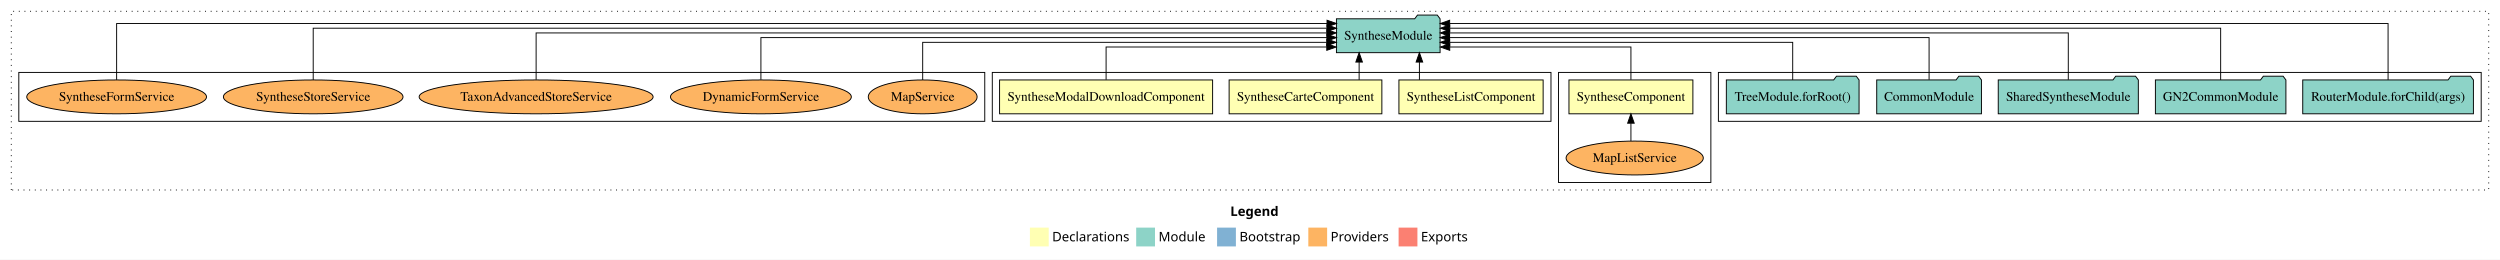
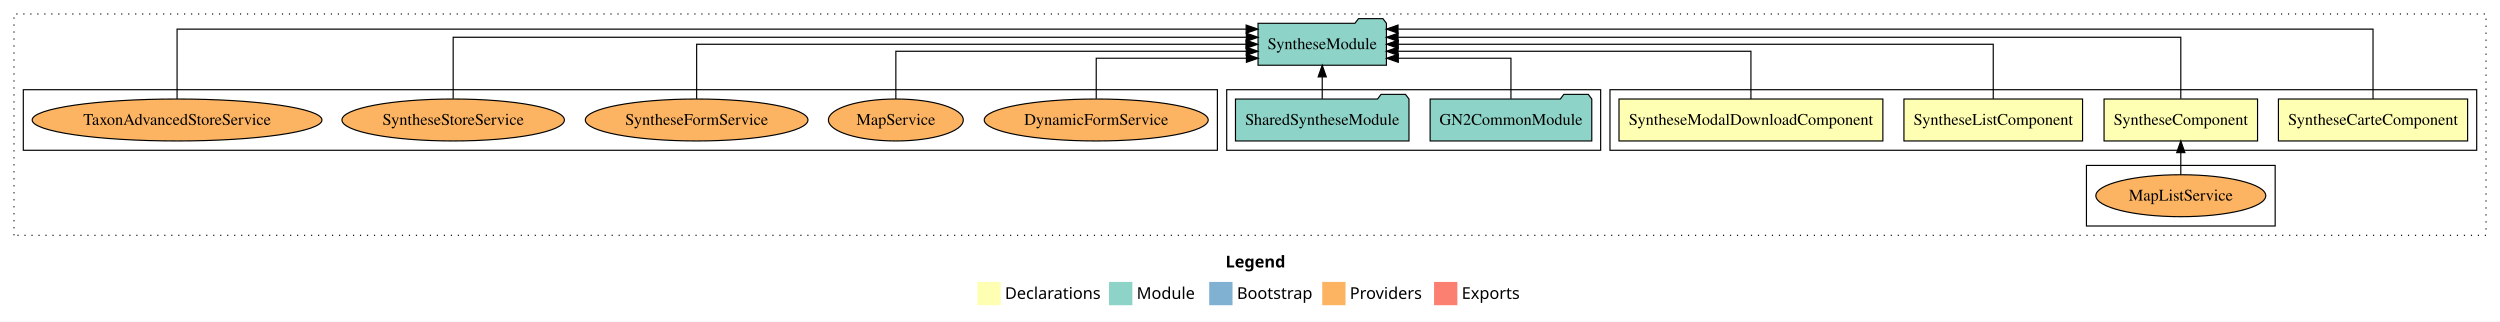
- <svg xmlns="http://www.w3.org/2000/svg" width="2658pt" height="276pt" viewBox="0.00 0.00 2658.00 276.00">
+ <svg xmlns="http://www.w3.org/2000/svg" width="2146pt" height="276pt" viewBox="0.00 0.00 2146.00 276.00">
  <g id="graph0" class="graph" transform="scale(1 1) rotate(0) translate(4 272)">
-     <polygon fill="white" stroke="transparent" points="-4,4 -4,-272 2654,-272 2654,4 -4,4" />
-     <text text-anchor="start" x="1304.01" y="-42.4" font-family="sans-serif" font-weight="bold" font-size="14.00">Legend</text>
-     <polygon fill="#ffffb3" stroke="transparent" points="1091,-10 1091,-30 1111,-30 1111,-10 1091,-10" />
-     <text text-anchor="start" x="1114.63" y="-15.4" font-family="sans-serif" font-size="14.00">  Declarations</text>
-     <polygon fill="#8dd3c7" stroke="transparent" points="1204,-10 1204,-30 1224,-30 1224,-10 1204,-10" />
-     <text text-anchor="start" x="1227.73" y="-15.4" font-family="sans-serif" font-size="14.00">  Module</text>
-     <polygon fill="#80b1d3" stroke="transparent" points="1290,-10 1290,-30 1310,-30 1310,-10 1290,-10" />
-     <text text-anchor="start" x="1313.78" y="-15.4" font-family="sans-serif" font-size="14.00">  Bootstrap</text>
-     <polygon fill="#fdb462" stroke="transparent" points="1387,-10 1387,-30 1407,-30 1407,-10 1387,-10" />
-     <text text-anchor="start" x="1410.67" y="-15.4" font-family="sans-serif" font-size="14.00">  Providers</text>
-     <polygon fill="#fb8072" stroke="transparent" points="1483,-10 1483,-30 1503,-30 1503,-10 1483,-10" />
-     <text text-anchor="start" x="1506.73" y="-15.4" font-family="sans-serif" font-size="14.00">  Exports</text>
+     <polygon fill="white" stroke="transparent" points="-4,4 -4,-272 2142,-272 2142,4 -4,4" />
+     <text text-anchor="start" x="1048.01" y="-42.4" font-family="sans-serif" font-weight="bold" font-size="14.00">Legend</text>
+     <polygon fill="#ffffb3" stroke="transparent" points="835,-10 835,-30 855,-30 855,-10 835,-10" />
+     <text text-anchor="start" x="858.63" y="-15.4" font-family="sans-serif" font-size="14.00">  Declarations</text>
+     <polygon fill="#8dd3c7" stroke="transparent" points="948,-10 948,-30 968,-30 968,-10 948,-10" />
+     <text text-anchor="start" x="971.73" y="-15.4" font-family="sans-serif" font-size="14.00">  Module</text>
+     <polygon fill="#80b1d3" stroke="transparent" points="1034,-10 1034,-30 1054,-30 1054,-10 1034,-10" />
+     <text text-anchor="start" x="1057.78" y="-15.4" font-family="sans-serif" font-size="14.00">  Bootstrap</text>
+     <polygon fill="#fdb462" stroke="transparent" points="1131,-10 1131,-30 1151,-30 1151,-10 1131,-10" />
+     <text text-anchor="start" x="1154.67" y="-15.4" font-family="sans-serif" font-size="14.00">  Providers</text>
+     <polygon fill="#fb8072" stroke="transparent" points="1227,-10 1227,-30 1247,-30 1247,-10 1227,-10" />
+     <text text-anchor="start" x="1250.73" y="-15.4" font-family="sans-serif" font-size="14.00">  Exports</text>
    <g id="clust1" class="cluster">
-       <polygon fill="none" stroke="black" stroke-dasharray="1,5" points="8,-70 8,-260 2642,-260 2642,-70 8,-70" />
+       <polygon fill="none" stroke="black" stroke-dasharray="1,5" points="8,-70 8,-260 2130,-260 2130,-70 8,-70" />
+     </g>
+     <g id="clust2" class="cluster">
+       <polygon fill="none" stroke="black" points="1378,-143 1378,-195 2122,-195 2122,-143 1378,-143" />
+     </g>
+     <g id="clust4" class="cluster">
+       <polygon fill="none" stroke="black" points="1787,-78 1787,-130 1949,-130 1949,-78 1787,-78" />
    </g>
    <g id="clust7" class="cluster">
-       <polygon fill="none" stroke="black" points="1823,-143 1823,-195 2634,-195 2634,-143 1823,-143" />
-     </g>
-     <g id="clust3" class="cluster">
-       <polygon fill="none" stroke="black" points="1653,-78 1653,-195 1815,-195 1815,-78 1653,-78" />
-     </g>
-     <g id="clust2" class="cluster">
-       <polygon fill="none" stroke="black" points="1051,-143 1051,-195 1645,-195 1645,-143 1051,-143" />
+       <polygon fill="none" stroke="black" points="1049,-143 1049,-195 1370,-195 1370,-143 1049,-143" />
    </g>
    <g id="clust10" class="cluster">
-       <polygon fill="none" stroke="black" points="16,-143 16,-195 1043,-195 1043,-143 16,-143" />
+       <polygon fill="none" stroke="black" points="16,-143 16,-195 1041,-195 1041,-143 16,-143" />
    </g>
    <g id="node1" class="node">
-       <polygon fill="#ffffb3" stroke="black" points="1795.88,-187 1664.12,-187 1664.12,-151 1795.88,-151 1795.88,-187" />
-       <text text-anchor="middle" x="1730" y="-164.8" font-family="Times,serif" font-size="14.00">SyntheseComponent</text>
+       <polygon fill="#ffffb3" stroke="black" points="2114.2,-187 1951.8,-187 1951.8,-151 2114.2,-151 2114.2,-187" />
+       <text text-anchor="middle" x="2033" y="-164.8" font-family="Times,serif" font-size="14.00">SyntheseCarteComponent</text>
    </g>
    <g id="node5" class="node">
-       <polygon fill="#8dd3c7" stroke="black" points="1527.1,-252 1524.1,-256 1503.1,-256 1500.1,-252 1416.9,-252 1416.9,-216 1527.1,-216 1527.1,-252" />
-       <text text-anchor="middle" x="1472" y="-229.8" font-family="Times,serif" font-size="14.00">SyntheseModule</text>
+       <polygon fill="#8dd3c7" stroke="black" points="1186.1,-252 1183.1,-256 1162.1,-256 1159.1,-252 1075.9,-252 1075.9,-216 1186.1,-216 1186.1,-252" />
+       <text text-anchor="middle" x="1131" y="-229.8" font-family="Times,serif" font-size="14.00">SyntheseModule</text>
    </g>
    <g id="edge1" class="edge">
-       <path fill="none" stroke="black" d="M1730,-187.24C1730,-202.57 1730,-222 1730,-222 1730,-222 1537.35,-222 1537.35,-222" />
-       <polygon fill="black" stroke="black" points="1537.35,-218.5 1527.35,-222 1537.35,-225.5 1537.35,-218.5" />
+       <path fill="none" stroke="black" d="M2033,-187.09C2033,-210.13 2033,-247 2033,-247 2033,-247 1196.07,-247 1196.07,-247" />
+       <polygon fill="black" stroke="black" points="1196.07,-243.5 1186.07,-247 1196.07,-250.5 1196.07,-243.5" />
    </g>
    <g id="node2" class="node">
-       <polygon fill="#ffffb3" stroke="black" points="1636.66,-187 1483.34,-187 1483.34,-151 1636.66,-151 1636.66,-187" />
-       <text text-anchor="middle" x="1560" y="-164.8" font-family="Times,serif" font-size="14.00">SyntheseListComponent</text>
+       <polygon fill="#ffffb3" stroke="black" points="1933.88,-187 1802.12,-187 1802.12,-151 1933.88,-151 1933.88,-187" />
+       <text text-anchor="middle" x="1868" y="-164.8" font-family="Times,serif" font-size="14.00">SyntheseComponent</text>
+     </g>
+     <g id="edge2" class="edge">
+       <path fill="none" stroke="black" d="M1868,-187.28C1868,-208.32 1868,-240 1868,-240 1868,-240 1196.09,-240 1196.09,-240" />
+       <polygon fill="black" stroke="black" points="1196.09,-236.5 1186.09,-240 1196.09,-243.5 1196.09,-236.5" />
+     </g>
+     <g id="node3" class="node">
+       <polygon fill="#ffffb3" stroke="black" points="1783.66,-187 1630.34,-187 1630.34,-151 1783.66,-151 1783.66,-187" />
+       <text text-anchor="middle" x="1707" y="-164.8" font-family="Times,serif" font-size="14.00">SyntheseListComponent</text>
+     </g>
+     <g id="edge4" class="edge">
+       <path fill="none" stroke="black" d="M1707,-187.11C1707,-206.34 1707,-234 1707,-234 1707,-234 1196.23,-234 1196.23,-234" />
+       <polygon fill="black" stroke="black" points="1196.23,-230.5 1186.23,-234 1196.23,-237.5 1196.23,-230.5" />
+     </g>
+     <g id="node4" class="node">
+       <polygon fill="#ffffb3" stroke="black" points="1612.25,-187 1385.75,-187 1385.75,-151 1612.25,-151 1612.25,-187" />
+       <text text-anchor="middle" x="1499" y="-164.8" font-family="Times,serif" font-size="14.00">SyntheseModalDownloadComponent</text>
+     </g>
+     <g id="edge5" class="edge">
+       <path fill="none" stroke="black" d="M1499,-187.02C1499,-204.37 1499,-228 1499,-228 1499,-228 1196.09,-228 1196.09,-228" />
+       <polygon fill="black" stroke="black" points="1196.09,-224.5 1186.09,-228 1196.09,-231.5 1196.09,-224.5" />
+     </g>
+     <g id="node6" class="node">
+       <ellipse fill="#fdb462" stroke="black" cx="1868" cy="-104" rx="72.93" ry="18" />
+       <text text-anchor="middle" x="1868" y="-99.8" font-family="Times,serif" font-size="14.00">MapListService</text>
    </g>
    <g id="edge3" class="edge">
-       <path fill="none" stroke="black" d="M1505.11,-187.11C1505.11,-187.11 1505.11,-205.99 1505.11,-205.99" />
-       <polygon fill="black" stroke="black" points="1501.61,-205.99 1505.11,-215.99 1508.61,-205.99 1501.61,-205.99" />
-     </g>
-     <g id="node3" class="node">
-       <polygon fill="#ffffb3" stroke="black" points="1465.2,-187 1302.8,-187 1302.8,-151 1465.2,-151 1465.2,-187" />
-       <text text-anchor="middle" x="1384" y="-164.8" font-family="Times,serif" font-size="14.00">SyntheseCarteComponent</text>
-     </g>
-     <g id="edge4" class="edge">
-       <path fill="none" stroke="black" d="M1441.02,-187.11C1441.02,-187.11 1441.02,-205.99 1441.02,-205.99" />
-       <polygon fill="black" stroke="black" points="1437.52,-205.99 1441.02,-215.99 1444.52,-205.99 1437.52,-205.99" />
-     </g>
-     <g id="node4" class="node">
-       <polygon fill="#ffffb3" stroke="black" points="1285.25,-187 1058.75,-187 1058.75,-151 1285.25,-151 1285.25,-187" />
-       <text text-anchor="middle" x="1172" y="-164.8" font-family="Times,serif" font-size="14.00">SyntheseModalDownloadComponent</text>
-     </g>
-     <g id="edge5" class="edge">
-       <path fill="none" stroke="black" d="M1172,-187.24C1172,-202.57 1172,-222 1172,-222 1172,-222 1406.63,-222 1406.63,-222" />
-       <polygon fill="black" stroke="black" points="1406.63,-225.5 1416.63,-222 1406.63,-218.5 1406.63,-225.5" />
-     </g>
-     <g id="node6" class="node">
-       <ellipse fill="#fdb462" stroke="black" cx="1734" cy="-104" rx="72.93" ry="18" />
-       <text text-anchor="middle" x="1734" y="-99.8" font-family="Times,serif" font-size="14.00">MapListService</text>
-     </g>
-     <g id="edge2" class="edge">
-       <path fill="none" stroke="black" d="M1730,-122.11C1730,-122.11 1730,-140.99 1730,-140.99" />
-       <polygon fill="black" stroke="black" points="1726.5,-140.99 1730,-150.99 1733.5,-140.99 1726.5,-140.99" />
+       <path fill="none" stroke="black" d="M1868,-122.11C1868,-122.11 1868,-140.99 1868,-140.99" />
+       <polygon fill="black" stroke="black" points="1864.5,-140.99 1868,-150.99 1871.5,-140.99 1864.5,-140.99" />
    </g>
    <g id="node7" class="node">
-       <polygon fill="#8dd3c7" stroke="black" points="2625.73,-187 2622.73,-191 2601.73,-191 2598.73,-187 2444.27,-187 2444.27,-151 2625.73,-151 2625.73,-187" />
-       <text text-anchor="middle" x="2535" y="-164.8" font-family="Times,serif" font-size="14.00">RouterModule.forChild(args)</text>
+       <polygon fill="#8dd3c7" stroke="black" points="1362.38,-187 1359.38,-191 1338.38,-191 1335.38,-187 1223.62,-187 1223.62,-151 1362.38,-151 1362.38,-187" />
+       <text text-anchor="middle" x="1293" y="-164.8" font-family="Times,serif" font-size="14.00">GN2CommonModule</text>
    </g>
    <g id="edge6" class="edge">
-       <path fill="none" stroke="black" d="M2535,-187.09C2535,-210.13 2535,-247 2535,-247 2535,-247 1537.28,-247 1537.28,-247" />
-       <polygon fill="black" stroke="black" points="1537.28,-243.5 1527.28,-247 1537.28,-250.5 1537.28,-243.5" />
+       <path fill="none" stroke="black" d="M1293,-187.24C1293,-202.57 1293,-222 1293,-222 1293,-222 1196.3,-222 1196.3,-222" />
+       <polygon fill="black" stroke="black" points="1196.3,-218.5 1186.3,-222 1196.3,-225.5 1196.3,-218.5" />
    </g>
    <g id="node8" class="node">
-       <polygon fill="#8dd3c7" stroke="black" points="2426.38,-187 2423.38,-191 2402.38,-191 2399.38,-187 2287.62,-187 2287.62,-151 2426.38,-151 2426.38,-187" />
-       <text text-anchor="middle" x="2357" y="-164.8" font-family="Times,serif" font-size="14.00">GN2CommonModule</text>
+       <polygon fill="#8dd3c7" stroke="black" points="1205.47,-187 1202.47,-191 1181.47,-191 1178.47,-187 1056.53,-187 1056.53,-151 1205.47,-151 1205.47,-187" />
+       <text text-anchor="middle" x="1131" y="-164.8" font-family="Times,serif" font-size="14.00">SharedSyntheseModule</text>
    </g>
    <g id="edge7" class="edge">
-       <path fill="none" stroke="black" d="M2357,-187.04C2357,-208.66 2357,-242 2357,-242 2357,-242 1537.36,-242 1537.36,-242" />
-       <polygon fill="black" stroke="black" points="1537.36,-238.5 1527.36,-242 1537.36,-245.5 1537.36,-238.5" />
+       <path fill="none" stroke="black" d="M1131,-187.11C1131,-187.11 1131,-205.99 1131,-205.99" />
+       <polygon fill="black" stroke="black" points="1127.5,-205.99 1131,-215.99 1134.5,-205.99 1127.5,-205.99" />
    </g>
    <g id="node9" class="node">
-       <polygon fill="#8dd3c7" stroke="black" points="2269.47,-187 2266.47,-191 2245.47,-191 2242.47,-187 2120.53,-187 2120.53,-151 2269.47,-151 2269.47,-187" />
-       <text text-anchor="middle" x="2195" y="-164.8" font-family="Times,serif" font-size="14.00">SharedSyntheseModule</text>
+       <ellipse fill="#fdb462" stroke="black" cx="937" cy="-169" rx="96.13" ry="18" />
+       <text text-anchor="middle" x="937" y="-164.8" font-family="Times,serif" font-size="14.00">DynamicFormService</text>
    </g>
    <g id="edge8" class="edge">
-       <path fill="none" stroke="black" d="M2195,-187.22C2195,-207.37 2195,-237 2195,-237 2195,-237 1537.23,-237 1537.23,-237" />
-       <polygon fill="black" stroke="black" points="1537.23,-233.5 1527.23,-237 1537.23,-240.5 1537.23,-233.5" />
+       <path fill="none" stroke="black" d="M937,-187.24C937,-202.57 937,-222 937,-222 937,-222 1065.93,-222 1065.93,-222" />
+       <polygon fill="black" stroke="black" points="1065.93,-225.5 1075.93,-222 1065.93,-218.5 1065.93,-225.5" />
    </g>
    <g id="node10" class="node">
-       <polygon fill="#8dd3c7" stroke="black" points="2102.67,-187 2099.67,-191 2078.67,-191 2075.67,-187 1991.33,-187 1991.33,-151 2102.67,-151 2102.67,-187" />
-       <text text-anchor="middle" x="2047" y="-164.8" font-family="Times,serif" font-size="14.00">CommonModule</text>
+       <ellipse fill="#fdb462" stroke="black" cx="765" cy="-169" rx="57.88" ry="18" />
+       <text text-anchor="middle" x="765" y="-164.8" font-family="Times,serif" font-size="14.00">MapService</text>
    </g>
    <g id="edge9" class="edge">
-       <path fill="none" stroke="black" d="M2047,-187.22C2047,-205.83 2047,-232 2047,-232 2047,-232 1537.13,-232 1537.13,-232" />
-       <polygon fill="black" stroke="black" points="1537.13,-228.5 1527.13,-232 1537.13,-235.5 1537.13,-228.5" />
+       <path fill="none" stroke="black" d="M765,-187.02C765,-204.37 765,-228 765,-228 765,-228 1065.81,-228 1065.81,-228" />
+       <polygon fill="black" stroke="black" points="1065.81,-231.5 1075.81,-228 1065.81,-224.5 1065.81,-231.5" />
    </g>
    <g id="node11" class="node">
-       <polygon fill="#8dd3c7" stroke="black" points="1972.56,-187 1969.56,-191 1948.56,-191 1945.56,-187 1831.44,-187 1831.44,-151 1972.56,-151 1972.56,-187" />
-       <text text-anchor="middle" x="1902" y="-164.8" font-family="Times,serif" font-size="14.00">TreeModule.forRoot()</text>
+       <ellipse fill="#fdb462" stroke="black" cx="594" cy="-169" rx="95.56" ry="18" />
+       <text text-anchor="middle" x="594" y="-164.8" font-family="Times,serif" font-size="14.00">SyntheseFormService</text>
    </g>
    <g id="edge10" class="edge">
-       <path fill="none" stroke="black" d="M1902,-187.03C1902,-204.06 1902,-227 1902,-227 1902,-227 1537.33,-227 1537.33,-227" />
-       <polygon fill="black" stroke="black" points="1537.33,-223.5 1527.33,-227 1537.33,-230.5 1537.33,-223.5" />
+       <path fill="none" stroke="black" d="M594,-187.11C594,-206.34 594,-234 594,-234 594,-234 1065.55,-234 1065.55,-234" />
+       <polygon fill="black" stroke="black" points="1065.55,-237.5 1075.55,-234 1065.55,-230.5 1065.55,-237.5" />
    </g>
    <g id="node12" class="node">
-       <ellipse fill="#fdb462" stroke="black" cx="977" cy="-169" rx="57.88" ry="18" />
-       <text text-anchor="middle" x="977" y="-164.8" font-family="Times,serif" font-size="14.00">MapService</text>
+       <ellipse fill="#fdb462" stroke="black" cx="385" cy="-169" rx="95.48" ry="18" />
+       <text text-anchor="middle" x="385" y="-164.8" font-family="Times,serif" font-size="14.00">SyntheseStoreService</text>
    </g>
    <g id="edge11" class="edge">
-       <path fill="none" stroke="black" d="M977,-187.03C977,-204.06 977,-227 977,-227 977,-227 1406.66,-227 1406.66,-227" />
-       <polygon fill="black" stroke="black" points="1406.66,-230.5 1416.66,-227 1406.66,-223.5 1406.66,-230.5" />
+       <path fill="none" stroke="black" d="M385,-187.28C385,-208.32 385,-240 385,-240 385,-240 1065.84,-240 1065.84,-240" />
+       <polygon fill="black" stroke="black" points="1065.84,-243.5 1075.84,-240 1065.84,-236.5 1065.84,-243.5" />
    </g>
    <g id="node13" class="node">
-       <ellipse fill="#fdb462" stroke="black" cx="805" cy="-169" rx="96.13" ry="18" />
-       <text text-anchor="middle" x="805" y="-164.8" font-family="Times,serif" font-size="14.00">DynamicFormService</text>
+       <ellipse fill="#fdb462" stroke="black" cx="148" cy="-169" rx="124.38" ry="18" />
+       <text text-anchor="middle" x="148" y="-164.8" font-family="Times,serif" font-size="14.00">TaxonAdvancedStoreService</text>
    </g>
    <g id="edge12" class="edge">
-       <path fill="none" stroke="black" d="M805,-187.22C805,-205.83 805,-232 805,-232 805,-232 1406.85,-232 1406.85,-232" />
-       <polygon fill="black" stroke="black" points="1406.85,-235.5 1416.85,-232 1406.85,-228.5 1406.85,-235.5" />
-     </g>
-     <g id="node14" class="node">
-       <ellipse fill="#fdb462" stroke="black" cx="566" cy="-169" rx="124.38" ry="18" />
-       <text text-anchor="middle" x="566" y="-164.8" font-family="Times,serif" font-size="14.00">TaxonAdvancedStoreService</text>
-     </g>
-     <g id="edge13" class="edge">
-       <path fill="none" stroke="black" d="M566,-187.22C566,-207.37 566,-237 566,-237 566,-237 1406.69,-237 1406.69,-237" />
-       <polygon fill="black" stroke="black" points="1406.69,-240.5 1416.69,-237 1406.69,-233.5 1406.69,-240.5" />
-     </g>
-     <g id="node15" class="node">
-       <ellipse fill="#fdb462" stroke="black" cx="329" cy="-169" rx="95.48" ry="18" />
-       <text text-anchor="middle" x="329" y="-164.8" font-family="Times,serif" font-size="14.00">SyntheseStoreService</text>
-     </g>
-     <g id="edge14" class="edge">
-       <path fill="none" stroke="black" d="M329,-187.04C329,-208.66 329,-242 329,-242 329,-242 1406.87,-242 1406.87,-242" />
-       <polygon fill="black" stroke="black" points="1406.87,-245.5 1416.87,-242 1406.87,-238.5 1406.87,-245.5" />
-     </g>
-     <g id="node16" class="node">
-       <ellipse fill="#fdb462" stroke="black" cx="120" cy="-169" rx="95.56" ry="18" />
-       <text text-anchor="middle" x="120" y="-164.8" font-family="Times,serif" font-size="14.00">SyntheseFormService</text>
-     </g>
-     <g id="edge15" class="edge">
-       <path fill="none" stroke="black" d="M120,-187.09C120,-210.13 120,-247 120,-247 120,-247 1406.9,-247 1406.9,-247" />
-       <polygon fill="black" stroke="black" points="1406.9,-250.5 1416.9,-247 1406.9,-243.5 1406.9,-250.5" />
+       <path fill="none" stroke="black" d="M148,-187.09C148,-210.13 148,-247 148,-247 148,-247 1065.69,-247 1065.69,-247" />
+       <polygon fill="black" stroke="black" points="1065.69,-250.5 1075.69,-247 1065.69,-243.5 1065.69,-250.5" />
    </g>
  </g>
</svg>
